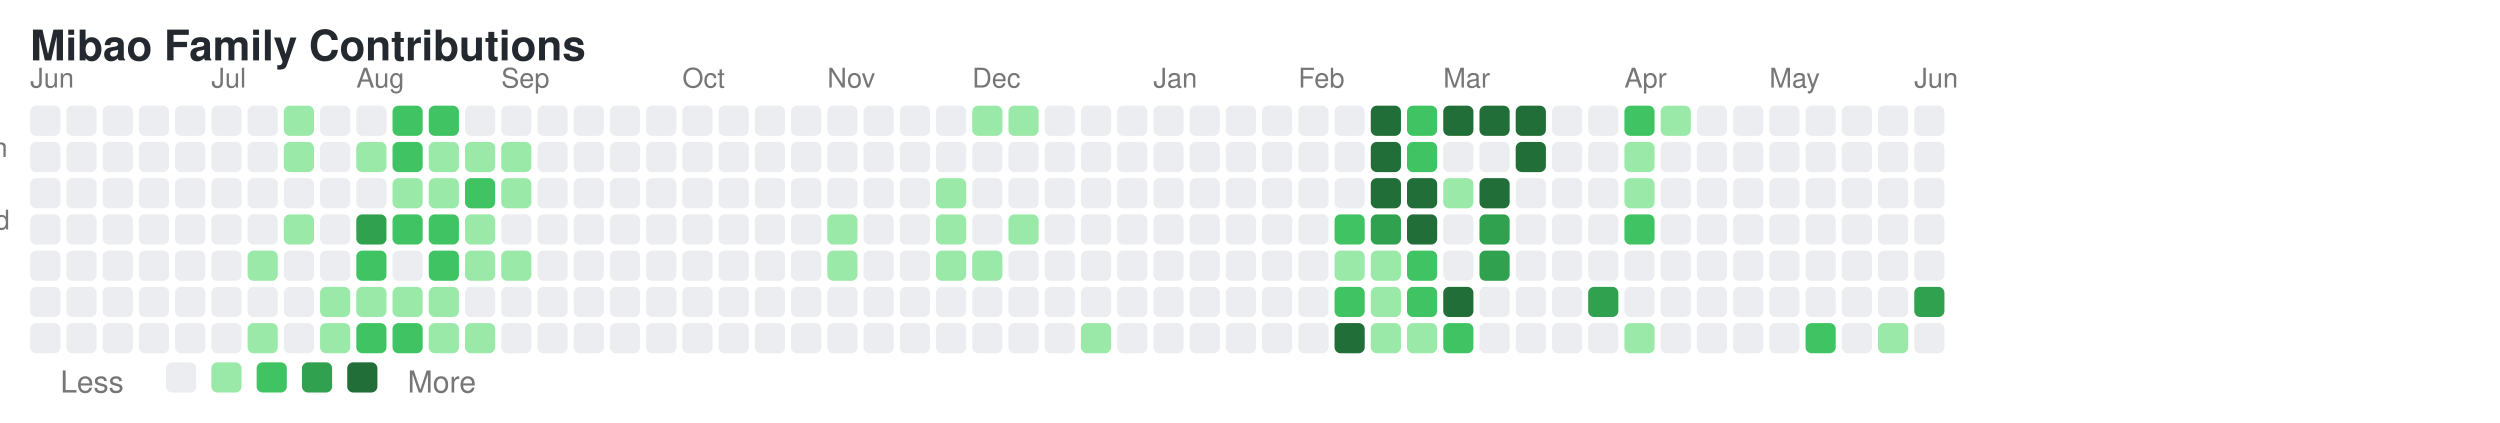
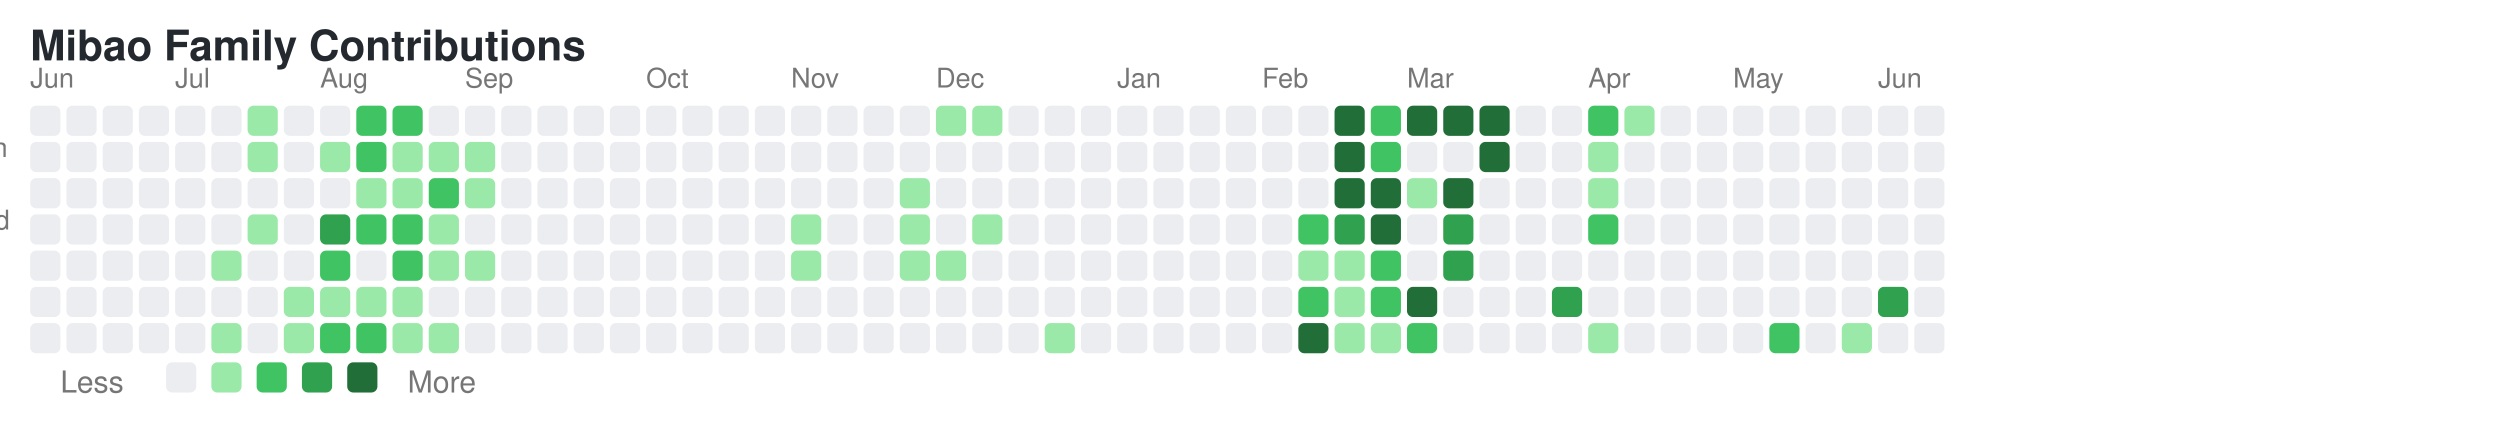
<svg xmlns="http://www.w3.org/2000/svg" width="828" height="140">
  <text x="10" y="20" font-family="-apple-system, BlinkMacSystemFont, Segoe UI, Helvetica, Arial, sans-serif" font-size="14" font-weight="600" fill="#24292f">Mibao Family Contributions</text>
  <g transform="translate(10, 35)">
    <text x="0" y="-6" font-family="-apple-system, BlinkMacSystemFont, Segoe UI, Helvetica, Arial, sans-serif" font-size="9" fill="#767676">Jun</text>
-     <text x="60" y="-6" font-family="-apple-system, BlinkMacSystemFont, Segoe UI, Helvetica, Arial, sans-serif" font-size="9" fill="#767676">Jul</text>
-     <text x="108" y="-6" font-family="-apple-system, BlinkMacSystemFont, Segoe UI, Helvetica, Arial, sans-serif" font-size="9" fill="#767676">Aug</text>
-     <text x="156" y="-6" font-family="-apple-system, BlinkMacSystemFont, Segoe UI, Helvetica, Arial, sans-serif" font-size="9" fill="#767676">Sep</text>
-     <text x="216" y="-6" font-family="-apple-system, BlinkMacSystemFont, Segoe UI, Helvetica, Arial, sans-serif" font-size="9" fill="#767676">Oct</text>
-     <text x="264" y="-6" font-family="-apple-system, BlinkMacSystemFont, Segoe UI, Helvetica, Arial, sans-serif" font-size="9" fill="#767676">Nov</text>
-     <text x="312" y="-6" font-family="-apple-system, BlinkMacSystemFont, Segoe UI, Helvetica, Arial, sans-serif" font-size="9" fill="#767676">Dec</text>
-     <text x="372" y="-6" font-family="-apple-system, BlinkMacSystemFont, Segoe UI, Helvetica, Arial, sans-serif" font-size="9" fill="#767676">Jan</text>
-     <text x="420" y="-6" font-family="-apple-system, BlinkMacSystemFont, Segoe UI, Helvetica, Arial, sans-serif" font-size="9" fill="#767676">Feb</text>
-     <text x="468" y="-6" font-family="-apple-system, BlinkMacSystemFont, Segoe UI, Helvetica, Arial, sans-serif" font-size="9" fill="#767676">Mar</text>
-     <text x="528" y="-6" font-family="-apple-system, BlinkMacSystemFont, Segoe UI, Helvetica, Arial, sans-serif" font-size="9" fill="#767676">Apr</text>
-     <text x="576" y="-6" font-family="-apple-system, BlinkMacSystemFont, Segoe UI, Helvetica, Arial, sans-serif" font-size="9" fill="#767676">May</text>
-     <text x="624" y="-6" font-family="-apple-system, BlinkMacSystemFont, Segoe UI, Helvetica, Arial, sans-serif" font-size="9" fill="#767676">Jun</text>
+     <text x="48" y="-6" font-family="-apple-system, BlinkMacSystemFont, Segoe UI, Helvetica, Arial, sans-serif" font-size="9" fill="#767676">Jul</text>
+     <text x="96" y="-6" font-family="-apple-system, BlinkMacSystemFont, Segoe UI, Helvetica, Arial, sans-serif" font-size="9" fill="#767676">Aug</text>
+     <text x="144" y="-6" font-family="-apple-system, BlinkMacSystemFont, Segoe UI, Helvetica, Arial, sans-serif" font-size="9" fill="#767676">Sep</text>
+     <text x="204" y="-6" font-family="-apple-system, BlinkMacSystemFont, Segoe UI, Helvetica, Arial, sans-serif" font-size="9" fill="#767676">Oct</text>
+     <text x="252" y="-6" font-family="-apple-system, BlinkMacSystemFont, Segoe UI, Helvetica, Arial, sans-serif" font-size="9" fill="#767676">Nov</text>
+     <text x="300" y="-6" font-family="-apple-system, BlinkMacSystemFont, Segoe UI, Helvetica, Arial, sans-serif" font-size="9" fill="#767676">Dec</text>
+     <text x="360" y="-6" font-family="-apple-system, BlinkMacSystemFont, Segoe UI, Helvetica, Arial, sans-serif" font-size="9" fill="#767676">Jan</text>
+     <text x="408" y="-6" font-family="-apple-system, BlinkMacSystemFont, Segoe UI, Helvetica, Arial, sans-serif" font-size="9" fill="#767676">Feb</text>
+     <text x="456" y="-6" font-family="-apple-system, BlinkMacSystemFont, Segoe UI, Helvetica, Arial, sans-serif" font-size="9" fill="#767676">Mar</text>
+     <text x="516" y="-6" font-family="-apple-system, BlinkMacSystemFont, Segoe UI, Helvetica, Arial, sans-serif" font-size="9" fill="#767676">Apr</text>
+     <text x="564" y="-6" font-family="-apple-system, BlinkMacSystemFont, Segoe UI, Helvetica, Arial, sans-serif" font-size="9" fill="#767676">May</text>
+     <text x="612" y="-6" font-family="-apple-system, BlinkMacSystemFont, Segoe UI, Helvetica, Arial, sans-serif" font-size="9" fill="#767676">Jun</text>
    <text x="-25" y="17.0" font-family="-apple-system, BlinkMacSystemFont, Segoe UI, Helvetica, Arial, sans-serif" font-size="9" fill="#767676">Mon</text>
    <text x="-25" y="41.0" font-family="-apple-system, BlinkMacSystemFont, Segoe UI, Helvetica, Arial, sans-serif" font-size="9" fill="#767676">Wed</text>
    <text x="-25" y="65.0" font-family="-apple-system, BlinkMacSystemFont, Segoe UI, Helvetica, Arial, sans-serif" font-size="9" fill="#767676">Fri</text>
    <rect x="0" y="0" width="10" height="10" fill="#ebedf0" rx="2" />
    <rect x="0" y="12" width="10" height="10" fill="#ebedf0" rx="2" />
    <rect x="0" y="24" width="10" height="10" fill="#ebedf0" rx="2" />
    <rect x="0" y="36" width="10" height="10" fill="#ebedf0" rx="2" />
    <rect x="0" y="48" width="10" height="10" fill="#ebedf0" rx="2" />
    <rect x="0" y="60" width="10" height="10" fill="#ebedf0" rx="2" />
    <rect x="0" y="72" width="10" height="10" fill="#ebedf0" rx="2" />
    <rect x="12" y="0" width="10" height="10" fill="#ebedf0" rx="2" />
    <rect x="12" y="12" width="10" height="10" fill="#ebedf0" rx="2" />
    <rect x="12" y="24" width="10" height="10" fill="#ebedf0" rx="2" />
    <rect x="12" y="36" width="10" height="10" fill="#ebedf0" rx="2" />
    <rect x="12" y="48" width="10" height="10" fill="#ebedf0" rx="2" />
    <rect x="12" y="60" width="10" height="10" fill="#ebedf0" rx="2" />
    <rect x="12" y="72" width="10" height="10" fill="#ebedf0" rx="2" />
    <rect x="24" y="0" width="10" height="10" fill="#ebedf0" rx="2" />
    <rect x="24" y="12" width="10" height="10" fill="#ebedf0" rx="2" />
    <rect x="24" y="24" width="10" height="10" fill="#ebedf0" rx="2" />
    <rect x="24" y="36" width="10" height="10" fill="#ebedf0" rx="2" />
    <rect x="24" y="48" width="10" height="10" fill="#ebedf0" rx="2" />
    <rect x="24" y="60" width="10" height="10" fill="#ebedf0" rx="2" />
    <rect x="24" y="72" width="10" height="10" fill="#ebedf0" rx="2" />
    <rect x="36" y="0" width="10" height="10" fill="#ebedf0" rx="2" />
    <rect x="36" y="12" width="10" height="10" fill="#ebedf0" rx="2" />
    <rect x="36" y="24" width="10" height="10" fill="#ebedf0" rx="2" />
    <rect x="36" y="36" width="10" height="10" fill="#ebedf0" rx="2" />
    <rect x="36" y="48" width="10" height="10" fill="#ebedf0" rx="2" />
    <rect x="36" y="60" width="10" height="10" fill="#ebedf0" rx="2" />
    <rect x="36" y="72" width="10" height="10" fill="#ebedf0" rx="2" />
    <rect x="48" y="0" width="10" height="10" fill="#ebedf0" rx="2" />
    <rect x="48" y="12" width="10" height="10" fill="#ebedf0" rx="2" />
    <rect x="48" y="24" width="10" height="10" fill="#ebedf0" rx="2" />
    <rect x="48" y="36" width="10" height="10" fill="#ebedf0" rx="2" />
    <rect x="48" y="48" width="10" height="10" fill="#ebedf0" rx="2" />
    <rect x="48" y="60" width="10" height="10" fill="#ebedf0" rx="2" />
    <rect x="48" y="72" width="10" height="10" fill="#ebedf0" rx="2" />
    <rect x="60" y="0" width="10" height="10" fill="#ebedf0" rx="2" />
    <rect x="60" y="12" width="10" height="10" fill="#ebedf0" rx="2" />
    <rect x="60" y="24" width="10" height="10" fill="#ebedf0" rx="2" />
    <rect x="60" y="36" width="10" height="10" fill="#ebedf0" rx="2" />
-     <rect x="60" y="48" width="10" height="10" fill="#ebedf0" rx="2" />
+     <rect x="60" y="48" width="10" height="10" fill="#9be9a8" rx="2" />
    <rect x="60" y="60" width="10" height="10" fill="#ebedf0" rx="2" />
-     <rect x="60" y="72" width="10" height="10" fill="#ebedf0" rx="2" />
-     <rect x="72" y="0" width="10" height="10" fill="#ebedf0" rx="2" />
-     <rect x="72" y="12" width="10" height="10" fill="#ebedf0" rx="2" />
+     <rect x="60" y="72" width="10" height="10" fill="#9be9a8" rx="2" />
+     <rect x="72" y="0" width="10" height="10" fill="#9be9a8" rx="2" />
+     <rect x="72" y="12" width="10" height="10" fill="#9be9a8" rx="2" />
    <rect x="72" y="24" width="10" height="10" fill="#ebedf0" rx="2" />
-     <rect x="72" y="36" width="10" height="10" fill="#ebedf0" rx="2" />
-     <rect x="72" y="48" width="10" height="10" fill="#9be9a8" rx="2" />
+     <rect x="72" y="36" width="10" height="10" fill="#9be9a8" rx="2" />
+     <rect x="72" y="48" width="10" height="10" fill="#ebedf0" rx="2" />
    <rect x="72" y="60" width="10" height="10" fill="#ebedf0" rx="2" />
-     <rect x="72" y="72" width="10" height="10" fill="#9be9a8" rx="2" />
-     <rect x="84" y="0" width="10" height="10" fill="#9be9a8" rx="2" />
-     <rect x="84" y="12" width="10" height="10" fill="#9be9a8" rx="2" />
+     <rect x="72" y="72" width="10" height="10" fill="#ebedf0" rx="2" />
+     <rect x="84" y="0" width="10" height="10" fill="#ebedf0" rx="2" />
+     <rect x="84" y="12" width="10" height="10" fill="#ebedf0" rx="2" />
    <rect x="84" y="24" width="10" height="10" fill="#ebedf0" rx="2" />
-     <rect x="84" y="36" width="10" height="10" fill="#9be9a8" rx="2" />
+     <rect x="84" y="36" width="10" height="10" fill="#ebedf0" rx="2" />
    <rect x="84" y="48" width="10" height="10" fill="#ebedf0" rx="2" />
-     <rect x="84" y="60" width="10" height="10" fill="#ebedf0" rx="2" />
-     <rect x="84" y="72" width="10" height="10" fill="#ebedf0" rx="2" />
+     <rect x="84" y="60" width="10" height="10" fill="#9be9a8" rx="2" />
+     <rect x="84" y="72" width="10" height="10" fill="#9be9a8" rx="2" />
    <rect x="96" y="0" width="10" height="10" fill="#ebedf0" rx="2" />
-     <rect x="96" y="12" width="10" height="10" fill="#ebedf0" rx="2" />
+     <rect x="96" y="12" width="10" height="10" fill="#9be9a8" rx="2" />
    <rect x="96" y="24" width="10" height="10" fill="#ebedf0" rx="2" />
-     <rect x="96" y="36" width="10" height="10" fill="#ebedf0" rx="2" />
-     <rect x="96" y="48" width="10" height="10" fill="#ebedf0" rx="2" />
+     <rect x="96" y="36" width="10" height="10" fill="#30a14e" rx="2" />
+     <rect x="96" y="48" width="10" height="10" fill="#40c463" rx="2" />
    <rect x="96" y="60" width="10" height="10" fill="#9be9a8" rx="2" />
-     <rect x="96" y="72" width="10" height="10" fill="#9be9a8" rx="2" />
-     <rect x="108" y="0" width="10" height="10" fill="#ebedf0" rx="2" />
-     <rect x="108" y="12" width="10" height="10" fill="#9be9a8" rx="2" />
-     <rect x="108" y="24" width="10" height="10" fill="#ebedf0" rx="2" />
-     <rect x="108" y="36" width="10" height="10" fill="#30a14e" rx="2" />
-     <rect x="108" y="48" width="10" height="10" fill="#40c463" rx="2" />
+     <rect x="96" y="72" width="10" height="10" fill="#40c463" rx="2" />
+     <rect x="108" y="0" width="10" height="10" fill="#40c463" rx="2" />
+     <rect x="108" y="12" width="10" height="10" fill="#40c463" rx="2" />
+     <rect x="108" y="24" width="10" height="10" fill="#9be9a8" rx="2" />
+     <rect x="108" y="36" width="10" height="10" fill="#40c463" rx="2" />
+     <rect x="108" y="48" width="10" height="10" fill="#ebedf0" rx="2" />
    <rect x="108" y="60" width="10" height="10" fill="#9be9a8" rx="2" />
    <rect x="108" y="72" width="10" height="10" fill="#40c463" rx="2" />
    <rect x="120" y="0" width="10" height="10" fill="#40c463" rx="2" />
-     <rect x="120" y="12" width="10" height="10" fill="#40c463" rx="2" />
+     <rect x="120" y="12" width="10" height="10" fill="#9be9a8" rx="2" />
    <rect x="120" y="24" width="10" height="10" fill="#9be9a8" rx="2" />
    <rect x="120" y="36" width="10" height="10" fill="#40c463" rx="2" />
-     <rect x="120" y="48" width="10" height="10" fill="#ebedf0" rx="2" />
+     <rect x="120" y="48" width="10" height="10" fill="#40c463" rx="2" />
    <rect x="120" y="60" width="10" height="10" fill="#9be9a8" rx="2" />
-     <rect x="120" y="72" width="10" height="10" fill="#40c463" rx="2" />
-     <rect x="132" y="0" width="10" height="10" fill="#40c463" rx="2" />
+     <rect x="120" y="72" width="10" height="10" fill="#9be9a8" rx="2" />
+     <rect x="132" y="0" width="10" height="10" fill="#ebedf0" rx="2" />
    <rect x="132" y="12" width="10" height="10" fill="#9be9a8" rx="2" />
-     <rect x="132" y="24" width="10" height="10" fill="#9be9a8" rx="2" />
-     <rect x="132" y="36" width="10" height="10" fill="#40c463" rx="2" />
-     <rect x="132" y="48" width="10" height="10" fill="#40c463" rx="2" />
-     <rect x="132" y="60" width="10" height="10" fill="#9be9a8" rx="2" />
+     <rect x="132" y="24" width="10" height="10" fill="#40c463" rx="2" />
+     <rect x="132" y="36" width="10" height="10" fill="#9be9a8" rx="2" />
+     <rect x="132" y="48" width="10" height="10" fill="#9be9a8" rx="2" />
+     <rect x="132" y="60" width="10" height="10" fill="#ebedf0" rx="2" />
    <rect x="132" y="72" width="10" height="10" fill="#9be9a8" rx="2" />
    <rect x="144" y="0" width="10" height="10" fill="#ebedf0" rx="2" />
    <rect x="144" y="12" width="10" height="10" fill="#9be9a8" rx="2" />
-     <rect x="144" y="24" width="10" height="10" fill="#40c463" rx="2" />
-     <rect x="144" y="36" width="10" height="10" fill="#9be9a8" rx="2" />
+     <rect x="144" y="24" width="10" height="10" fill="#9be9a8" rx="2" />
+     <rect x="144" y="36" width="10" height="10" fill="#ebedf0" rx="2" />
    <rect x="144" y="48" width="10" height="10" fill="#9be9a8" rx="2" />
    <rect x="144" y="60" width="10" height="10" fill="#ebedf0" rx="2" />
-     <rect x="144" y="72" width="10" height="10" fill="#9be9a8" rx="2" />
+     <rect x="144" y="72" width="10" height="10" fill="#ebedf0" rx="2" />
    <rect x="156" y="0" width="10" height="10" fill="#ebedf0" rx="2" />
-     <rect x="156" y="12" width="10" height="10" fill="#9be9a8" rx="2" />
-     <rect x="156" y="24" width="10" height="10" fill="#9be9a8" rx="2" />
+     <rect x="156" y="12" width="10" height="10" fill="#ebedf0" rx="2" />
+     <rect x="156" y="24" width="10" height="10" fill="#ebedf0" rx="2" />
    <rect x="156" y="36" width="10" height="10" fill="#ebedf0" rx="2" />
-     <rect x="156" y="48" width="10" height="10" fill="#9be9a8" rx="2" />
+     <rect x="156" y="48" width="10" height="10" fill="#ebedf0" rx="2" />
    <rect x="156" y="60" width="10" height="10" fill="#ebedf0" rx="2" />
    <rect x="156" y="72" width="10" height="10" fill="#ebedf0" rx="2" />
    <rect x="168" y="0" width="10" height="10" fill="#ebedf0" rx="2" />
    <rect x="168" y="12" width="10" height="10" fill="#ebedf0" rx="2" />
    <rect x="168" y="24" width="10" height="10" fill="#ebedf0" rx="2" />
    <rect x="168" y="36" width="10" height="10" fill="#ebedf0" rx="2" />
    <rect x="168" y="48" width="10" height="10" fill="#ebedf0" rx="2" />
    <rect x="168" y="60" width="10" height="10" fill="#ebedf0" rx="2" />
    <rect x="168" y="72" width="10" height="10" fill="#ebedf0" rx="2" />
    <rect x="180" y="0" width="10" height="10" fill="#ebedf0" rx="2" />
    <rect x="180" y="12" width="10" height="10" fill="#ebedf0" rx="2" />
    <rect x="180" y="24" width="10" height="10" fill="#ebedf0" rx="2" />
    <rect x="180" y="36" width="10" height="10" fill="#ebedf0" rx="2" />
    <rect x="180" y="48" width="10" height="10" fill="#ebedf0" rx="2" />
    <rect x="180" y="60" width="10" height="10" fill="#ebedf0" rx="2" />
    <rect x="180" y="72" width="10" height="10" fill="#ebedf0" rx="2" />
    <rect x="192" y="0" width="10" height="10" fill="#ebedf0" rx="2" />
    <rect x="192" y="12" width="10" height="10" fill="#ebedf0" rx="2" />
    <rect x="192" y="24" width="10" height="10" fill="#ebedf0" rx="2" />
    <rect x="192" y="36" width="10" height="10" fill="#ebedf0" rx="2" />
    <rect x="192" y="48" width="10" height="10" fill="#ebedf0" rx="2" />
    <rect x="192" y="60" width="10" height="10" fill="#ebedf0" rx="2" />
    <rect x="192" y="72" width="10" height="10" fill="#ebedf0" rx="2" />
    <rect x="204" y="0" width="10" height="10" fill="#ebedf0" rx="2" />
    <rect x="204" y="12" width="10" height="10" fill="#ebedf0" rx="2" />
    <rect x="204" y="24" width="10" height="10" fill="#ebedf0" rx="2" />
    <rect x="204" y="36" width="10" height="10" fill="#ebedf0" rx="2" />
    <rect x="204" y="48" width="10" height="10" fill="#ebedf0" rx="2" />
    <rect x="204" y="60" width="10" height="10" fill="#ebedf0" rx="2" />
    <rect x="204" y="72" width="10" height="10" fill="#ebedf0" rx="2" />
    <rect x="216" y="0" width="10" height="10" fill="#ebedf0" rx="2" />
    <rect x="216" y="12" width="10" height="10" fill="#ebedf0" rx="2" />
    <rect x="216" y="24" width="10" height="10" fill="#ebedf0" rx="2" />
    <rect x="216" y="36" width="10" height="10" fill="#ebedf0" rx="2" />
    <rect x="216" y="48" width="10" height="10" fill="#ebedf0" rx="2" />
    <rect x="216" y="60" width="10" height="10" fill="#ebedf0" rx="2" />
    <rect x="216" y="72" width="10" height="10" fill="#ebedf0" rx="2" />
    <rect x="228" y="0" width="10" height="10" fill="#ebedf0" rx="2" />
    <rect x="228" y="12" width="10" height="10" fill="#ebedf0" rx="2" />
    <rect x="228" y="24" width="10" height="10" fill="#ebedf0" rx="2" />
    <rect x="228" y="36" width="10" height="10" fill="#ebedf0" rx="2" />
    <rect x="228" y="48" width="10" height="10" fill="#ebedf0" rx="2" />
    <rect x="228" y="60" width="10" height="10" fill="#ebedf0" rx="2" />
    <rect x="228" y="72" width="10" height="10" fill="#ebedf0" rx="2" />
    <rect x="240" y="0" width="10" height="10" fill="#ebedf0" rx="2" />
    <rect x="240" y="12" width="10" height="10" fill="#ebedf0" rx="2" />
    <rect x="240" y="24" width="10" height="10" fill="#ebedf0" rx="2" />
    <rect x="240" y="36" width="10" height="10" fill="#ebedf0" rx="2" />
    <rect x="240" y="48" width="10" height="10" fill="#ebedf0" rx="2" />
    <rect x="240" y="60" width="10" height="10" fill="#ebedf0" rx="2" />
    <rect x="240" y="72" width="10" height="10" fill="#ebedf0" rx="2" />
    <rect x="252" y="0" width="10" height="10" fill="#ebedf0" rx="2" />
    <rect x="252" y="12" width="10" height="10" fill="#ebedf0" rx="2" />
    <rect x="252" y="24" width="10" height="10" fill="#ebedf0" rx="2" />
-     <rect x="252" y="36" width="10" height="10" fill="#ebedf0" rx="2" />
-     <rect x="252" y="48" width="10" height="10" fill="#ebedf0" rx="2" />
+     <rect x="252" y="36" width="10" height="10" fill="#9be9a8" rx="2" />
+     <rect x="252" y="48" width="10" height="10" fill="#9be9a8" rx="2" />
    <rect x="252" y="60" width="10" height="10" fill="#ebedf0" rx="2" />
    <rect x="252" y="72" width="10" height="10" fill="#ebedf0" rx="2" />
    <rect x="264" y="0" width="10" height="10" fill="#ebedf0" rx="2" />
    <rect x="264" y="12" width="10" height="10" fill="#ebedf0" rx="2" />
    <rect x="264" y="24" width="10" height="10" fill="#ebedf0" rx="2" />
-     <rect x="264" y="36" width="10" height="10" fill="#9be9a8" rx="2" />
-     <rect x="264" y="48" width="10" height="10" fill="#9be9a8" rx="2" />
+     <rect x="264" y="36" width="10" height="10" fill="#ebedf0" rx="2" />
+     <rect x="264" y="48" width="10" height="10" fill="#ebedf0" rx="2" />
    <rect x="264" y="60" width="10" height="10" fill="#ebedf0" rx="2" />
    <rect x="264" y="72" width="10" height="10" fill="#ebedf0" rx="2" />
    <rect x="276" y="0" width="10" height="10" fill="#ebedf0" rx="2" />
    <rect x="276" y="12" width="10" height="10" fill="#ebedf0" rx="2" />
    <rect x="276" y="24" width="10" height="10" fill="#ebedf0" rx="2" />
    <rect x="276" y="36" width="10" height="10" fill="#ebedf0" rx="2" />
    <rect x="276" y="48" width="10" height="10" fill="#ebedf0" rx="2" />
    <rect x="276" y="60" width="10" height="10" fill="#ebedf0" rx="2" />
    <rect x="276" y="72" width="10" height="10" fill="#ebedf0" rx="2" />
    <rect x="288" y="0" width="10" height="10" fill="#ebedf0" rx="2" />
    <rect x="288" y="12" width="10" height="10" fill="#ebedf0" rx="2" />
-     <rect x="288" y="24" width="10" height="10" fill="#ebedf0" rx="2" />
-     <rect x="288" y="36" width="10" height="10" fill="#ebedf0" rx="2" />
-     <rect x="288" y="48" width="10" height="10" fill="#ebedf0" rx="2" />
+     <rect x="288" y="24" width="10" height="10" fill="#9be9a8" rx="2" />
+     <rect x="288" y="36" width="10" height="10" fill="#9be9a8" rx="2" />
+     <rect x="288" y="48" width="10" height="10" fill="#9be9a8" rx="2" />
    <rect x="288" y="60" width="10" height="10" fill="#ebedf0" rx="2" />
    <rect x="288" y="72" width="10" height="10" fill="#ebedf0" rx="2" />
-     <rect x="300" y="0" width="10" height="10" fill="#ebedf0" rx="2" />
+     <rect x="300" y="0" width="10" height="10" fill="#9be9a8" rx="2" />
    <rect x="300" y="12" width="10" height="10" fill="#ebedf0" rx="2" />
-     <rect x="300" y="24" width="10" height="10" fill="#9be9a8" rx="2" />
-     <rect x="300" y="36" width="10" height="10" fill="#9be9a8" rx="2" />
+     <rect x="300" y="24" width="10" height="10" fill="#ebedf0" rx="2" />
+     <rect x="300" y="36" width="10" height="10" fill="#ebedf0" rx="2" />
    <rect x="300" y="48" width="10" height="10" fill="#9be9a8" rx="2" />
    <rect x="300" y="60" width="10" height="10" fill="#ebedf0" rx="2" />
    <rect x="300" y="72" width="10" height="10" fill="#ebedf0" rx="2" />
    <rect x="312" y="0" width="10" height="10" fill="#9be9a8" rx="2" />
    <rect x="312" y="12" width="10" height="10" fill="#ebedf0" rx="2" />
    <rect x="312" y="24" width="10" height="10" fill="#ebedf0" rx="2" />
-     <rect x="312" y="36" width="10" height="10" fill="#ebedf0" rx="2" />
-     <rect x="312" y="48" width="10" height="10" fill="#9be9a8" rx="2" />
+     <rect x="312" y="36" width="10" height="10" fill="#9be9a8" rx="2" />
+     <rect x="312" y="48" width="10" height="10" fill="#ebedf0" rx="2" />
    <rect x="312" y="60" width="10" height="10" fill="#ebedf0" rx="2" />
    <rect x="312" y="72" width="10" height="10" fill="#ebedf0" rx="2" />
-     <rect x="324" y="0" width="10" height="10" fill="#9be9a8" rx="2" />
+     <rect x="324" y="0" width="10" height="10" fill="#ebedf0" rx="2" />
    <rect x="324" y="12" width="10" height="10" fill="#ebedf0" rx="2" />
    <rect x="324" y="24" width="10" height="10" fill="#ebedf0" rx="2" />
-     <rect x="324" y="36" width="10" height="10" fill="#9be9a8" rx="2" />
+     <rect x="324" y="36" width="10" height="10" fill="#ebedf0" rx="2" />
    <rect x="324" y="48" width="10" height="10" fill="#ebedf0" rx="2" />
    <rect x="324" y="60" width="10" height="10" fill="#ebedf0" rx="2" />
    <rect x="324" y="72" width="10" height="10" fill="#ebedf0" rx="2" />
    <rect x="336" y="0" width="10" height="10" fill="#ebedf0" rx="2" />
    <rect x="336" y="12" width="10" height="10" fill="#ebedf0" rx="2" />
    <rect x="336" y="24" width="10" height="10" fill="#ebedf0" rx="2" />
    <rect x="336" y="36" width="10" height="10" fill="#ebedf0" rx="2" />
    <rect x="336" y="48" width="10" height="10" fill="#ebedf0" rx="2" />
    <rect x="336" y="60" width="10" height="10" fill="#ebedf0" rx="2" />
-     <rect x="336" y="72" width="10" height="10" fill="#ebedf0" rx="2" />
+     <rect x="336" y="72" width="10" height="10" fill="#9be9a8" rx="2" />
    <rect x="348" y="0" width="10" height="10" fill="#ebedf0" rx="2" />
    <rect x="348" y="12" width="10" height="10" fill="#ebedf0" rx="2" />
    <rect x="348" y="24" width="10" height="10" fill="#ebedf0" rx="2" />
    <rect x="348" y="36" width="10" height="10" fill="#ebedf0" rx="2" />
    <rect x="348" y="48" width="10" height="10" fill="#ebedf0" rx="2" />
    <rect x="348" y="60" width="10" height="10" fill="#ebedf0" rx="2" />
-     <rect x="348" y="72" width="10" height="10" fill="#9be9a8" rx="2" />
+     <rect x="348" y="72" width="10" height="10" fill="#ebedf0" rx="2" />
    <rect x="360" y="0" width="10" height="10" fill="#ebedf0" rx="2" />
    <rect x="360" y="12" width="10" height="10" fill="#ebedf0" rx="2" />
    <rect x="360" y="24" width="10" height="10" fill="#ebedf0" rx="2" />
    <rect x="360" y="36" width="10" height="10" fill="#ebedf0" rx="2" />
    <rect x="360" y="48" width="10" height="10" fill="#ebedf0" rx="2" />
    <rect x="360" y="60" width="10" height="10" fill="#ebedf0" rx="2" />
    <rect x="360" y="72" width="10" height="10" fill="#ebedf0" rx="2" />
    <rect x="372" y="0" width="10" height="10" fill="#ebedf0" rx="2" />
    <rect x="372" y="12" width="10" height="10" fill="#ebedf0" rx="2" />
    <rect x="372" y="24" width="10" height="10" fill="#ebedf0" rx="2" />
    <rect x="372" y="36" width="10" height="10" fill="#ebedf0" rx="2" />
    <rect x="372" y="48" width="10" height="10" fill="#ebedf0" rx="2" />
    <rect x="372" y="60" width="10" height="10" fill="#ebedf0" rx="2" />
    <rect x="372" y="72" width="10" height="10" fill="#ebedf0" rx="2" />
    <rect x="384" y="0" width="10" height="10" fill="#ebedf0" rx="2" />
    <rect x="384" y="12" width="10" height="10" fill="#ebedf0" rx="2" />
    <rect x="384" y="24" width="10" height="10" fill="#ebedf0" rx="2" />
    <rect x="384" y="36" width="10" height="10" fill="#ebedf0" rx="2" />
    <rect x="384" y="48" width="10" height="10" fill="#ebedf0" rx="2" />
    <rect x="384" y="60" width="10" height="10" fill="#ebedf0" rx="2" />
    <rect x="384" y="72" width="10" height="10" fill="#ebedf0" rx="2" />
    <rect x="396" y="0" width="10" height="10" fill="#ebedf0" rx="2" />
    <rect x="396" y="12" width="10" height="10" fill="#ebedf0" rx="2" />
    <rect x="396" y="24" width="10" height="10" fill="#ebedf0" rx="2" />
    <rect x="396" y="36" width="10" height="10" fill="#ebedf0" rx="2" />
    <rect x="396" y="48" width="10" height="10" fill="#ebedf0" rx="2" />
    <rect x="396" y="60" width="10" height="10" fill="#ebedf0" rx="2" />
    <rect x="396" y="72" width="10" height="10" fill="#ebedf0" rx="2" />
    <rect x="408" y="0" width="10" height="10" fill="#ebedf0" rx="2" />
    <rect x="408" y="12" width="10" height="10" fill="#ebedf0" rx="2" />
    <rect x="408" y="24" width="10" height="10" fill="#ebedf0" rx="2" />
    <rect x="408" y="36" width="10" height="10" fill="#ebedf0" rx="2" />
    <rect x="408" y="48" width="10" height="10" fill="#ebedf0" rx="2" />
    <rect x="408" y="60" width="10" height="10" fill="#ebedf0" rx="2" />
    <rect x="408" y="72" width="10" height="10" fill="#ebedf0" rx="2" />
    <rect x="420" y="0" width="10" height="10" fill="#ebedf0" rx="2" />
    <rect x="420" y="12" width="10" height="10" fill="#ebedf0" rx="2" />
    <rect x="420" y="24" width="10" height="10" fill="#ebedf0" rx="2" />
-     <rect x="420" y="36" width="10" height="10" fill="#ebedf0" rx="2" />
-     <rect x="420" y="48" width="10" height="10" fill="#ebedf0" rx="2" />
-     <rect x="420" y="60" width="10" height="10" fill="#ebedf0" rx="2" />
-     <rect x="420" y="72" width="10" height="10" fill="#ebedf0" rx="2" />
-     <rect x="432" y="0" width="10" height="10" fill="#ebedf0" rx="2" />
-     <rect x="432" y="12" width="10" height="10" fill="#ebedf0" rx="2" />
-     <rect x="432" y="24" width="10" height="10" fill="#ebedf0" rx="2" />
-     <rect x="432" y="36" width="10" height="10" fill="#40c463" rx="2" />
+     <rect x="420" y="36" width="10" height="10" fill="#40c463" rx="2" />
+     <rect x="420" y="48" width="10" height="10" fill="#9be9a8" rx="2" />
+     <rect x="420" y="60" width="10" height="10" fill="#40c463" rx="2" />
+     <rect x="420" y="72" width="10" height="10" fill="#216e39" rx="2" />
+     <rect x="432" y="0" width="10" height="10" fill="#216e39" rx="2" />
+     <rect x="432" y="12" width="10" height="10" fill="#216e39" rx="2" />
+     <rect x="432" y="24" width="10" height="10" fill="#216e39" rx="2" />
+     <rect x="432" y="36" width="10" height="10" fill="#30a14e" rx="2" />
    <rect x="432" y="48" width="10" height="10" fill="#9be9a8" rx="2" />
-     <rect x="432" y="60" width="10" height="10" fill="#40c463" rx="2" />
-     <rect x="432" y="72" width="10" height="10" fill="#216e39" rx="2" />
-     <rect x="444" y="0" width="10" height="10" fill="#216e39" rx="2" />
-     <rect x="444" y="12" width="10" height="10" fill="#216e39" rx="2" />
+     <rect x="432" y="60" width="10" height="10" fill="#9be9a8" rx="2" />
+     <rect x="432" y="72" width="10" height="10" fill="#9be9a8" rx="2" />
+     <rect x="444" y="0" width="10" height="10" fill="#40c463" rx="2" />
+     <rect x="444" y="12" width="10" height="10" fill="#40c463" rx="2" />
    <rect x="444" y="24" width="10" height="10" fill="#216e39" rx="2" />
-     <rect x="444" y="36" width="10" height="10" fill="#30a14e" rx="2" />
-     <rect x="444" y="48" width="10" height="10" fill="#9be9a8" rx="2" />
-     <rect x="444" y="60" width="10" height="10" fill="#9be9a8" rx="2" />
+     <rect x="444" y="36" width="10" height="10" fill="#216e39" rx="2" />
+     <rect x="444" y="48" width="10" height="10" fill="#40c463" rx="2" />
+     <rect x="444" y="60" width="10" height="10" fill="#40c463" rx="2" />
    <rect x="444" y="72" width="10" height="10" fill="#9be9a8" rx="2" />
-     <rect x="456" y="0" width="10" height="10" fill="#40c463" rx="2" />
-     <rect x="456" y="12" width="10" height="10" fill="#40c463" rx="2" />
-     <rect x="456" y="24" width="10" height="10" fill="#216e39" rx="2" />
-     <rect x="456" y="36" width="10" height="10" fill="#216e39" rx="2" />
-     <rect x="456" y="48" width="10" height="10" fill="#40c463" rx="2" />
-     <rect x="456" y="60" width="10" height="10" fill="#40c463" rx="2" />
-     <rect x="456" y="72" width="10" height="10" fill="#9be9a8" rx="2" />
+     <rect x="456" y="0" width="10" height="10" fill="#216e39" rx="2" />
+     <rect x="456" y="12" width="10" height="10" fill="#ebedf0" rx="2" />
+     <rect x="456" y="24" width="10" height="10" fill="#9be9a8" rx="2" />
+     <rect x="456" y="36" width="10" height="10" fill="#ebedf0" rx="2" />
+     <rect x="456" y="48" width="10" height="10" fill="#ebedf0" rx="2" />
+     <rect x="456" y="60" width="10" height="10" fill="#216e39" rx="2" />
+     <rect x="456" y="72" width="10" height="10" fill="#40c463" rx="2" />
    <rect x="468" y="0" width="10" height="10" fill="#216e39" rx="2" />
    <rect x="468" y="12" width="10" height="10" fill="#ebedf0" rx="2" />
-     <rect x="468" y="24" width="10" height="10" fill="#9be9a8" rx="2" />
-     <rect x="468" y="36" width="10" height="10" fill="#ebedf0" rx="2" />
-     <rect x="468" y="48" width="10" height="10" fill="#ebedf0" rx="2" />
-     <rect x="468" y="60" width="10" height="10" fill="#216e39" rx="2" />
-     <rect x="468" y="72" width="10" height="10" fill="#40c463" rx="2" />
+     <rect x="468" y="24" width="10" height="10" fill="#216e39" rx="2" />
+     <rect x="468" y="36" width="10" height="10" fill="#30a14e" rx="2" />
+     <rect x="468" y="48" width="10" height="10" fill="#30a14e" rx="2" />
+     <rect x="468" y="60" width="10" height="10" fill="#ebedf0" rx="2" />
+     <rect x="468" y="72" width="10" height="10" fill="#ebedf0" rx="2" />
    <rect x="480" y="0" width="10" height="10" fill="#216e39" rx="2" />
-     <rect x="480" y="12" width="10" height="10" fill="#ebedf0" rx="2" />
-     <rect x="480" y="24" width="10" height="10" fill="#216e39" rx="2" />
-     <rect x="480" y="36" width="10" height="10" fill="#30a14e" rx="2" />
-     <rect x="480" y="48" width="10" height="10" fill="#30a14e" rx="2" />
+     <rect x="480" y="12" width="10" height="10" fill="#216e39" rx="2" />
+     <rect x="480" y="24" width="10" height="10" fill="#ebedf0" rx="2" />
+     <rect x="480" y="36" width="10" height="10" fill="#ebedf0" rx="2" />
+     <rect x="480" y="48" width="10" height="10" fill="#ebedf0" rx="2" />
    <rect x="480" y="60" width="10" height="10" fill="#ebedf0" rx="2" />
    <rect x="480" y="72" width="10" height="10" fill="#ebedf0" rx="2" />
-     <rect x="492" y="0" width="10" height="10" fill="#216e39" rx="2" />
-     <rect x="492" y="12" width="10" height="10" fill="#216e39" rx="2" />
+     <rect x="492" y="0" width="10" height="10" fill="#ebedf0" rx="2" />
+     <rect x="492" y="12" width="10" height="10" fill="#ebedf0" rx="2" />
    <rect x="492" y="24" width="10" height="10" fill="#ebedf0" rx="2" />
    <rect x="492" y="36" width="10" height="10" fill="#ebedf0" rx="2" />
    <rect x="492" y="48" width="10" height="10" fill="#ebedf0" rx="2" />
    <rect x="492" y="60" width="10" height="10" fill="#ebedf0" rx="2" />
    <rect x="492" y="72" width="10" height="10" fill="#ebedf0" rx="2" />
    <rect x="504" y="0" width="10" height="10" fill="#ebedf0" rx="2" />
    <rect x="504" y="12" width="10" height="10" fill="#ebedf0" rx="2" />
    <rect x="504" y="24" width="10" height="10" fill="#ebedf0" rx="2" />
    <rect x="504" y="36" width="10" height="10" fill="#ebedf0" rx="2" />
    <rect x="504" y="48" width="10" height="10" fill="#ebedf0" rx="2" />
-     <rect x="504" y="60" width="10" height="10" fill="#ebedf0" rx="2" />
+     <rect x="504" y="60" width="10" height="10" fill="#30a14e" rx="2" />
    <rect x="504" y="72" width="10" height="10" fill="#ebedf0" rx="2" />
-     <rect x="516" y="0" width="10" height="10" fill="#ebedf0" rx="2" />
-     <rect x="516" y="12" width="10" height="10" fill="#ebedf0" rx="2" />
-     <rect x="516" y="24" width="10" height="10" fill="#ebedf0" rx="2" />
-     <rect x="516" y="36" width="10" height="10" fill="#ebedf0" rx="2" />
+     <rect x="516" y="0" width="10" height="10" fill="#40c463" rx="2" />
+     <rect x="516" y="12" width="10" height="10" fill="#9be9a8" rx="2" />
+     <rect x="516" y="24" width="10" height="10" fill="#9be9a8" rx="2" />
+     <rect x="516" y="36" width="10" height="10" fill="#40c463" rx="2" />
    <rect x="516" y="48" width="10" height="10" fill="#ebedf0" rx="2" />
-     <rect x="516" y="60" width="10" height="10" fill="#30a14e" rx="2" />
-     <rect x="516" y="72" width="10" height="10" fill="#ebedf0" rx="2" />
-     <rect x="528" y="0" width="10" height="10" fill="#40c463" rx="2" />
-     <rect x="528" y="12" width="10" height="10" fill="#9be9a8" rx="2" />
-     <rect x="528" y="24" width="10" height="10" fill="#9be9a8" rx="2" />
-     <rect x="528" y="36" width="10" height="10" fill="#40c463" rx="2" />
+     <rect x="516" y="60" width="10" height="10" fill="#ebedf0" rx="2" />
+     <rect x="516" y="72" width="10" height="10" fill="#9be9a8" rx="2" />
+     <rect x="528" y="0" width="10" height="10" fill="#9be9a8" rx="2" />
+     <rect x="528" y="12" width="10" height="10" fill="#ebedf0" rx="2" />
+     <rect x="528" y="24" width="10" height="10" fill="#ebedf0" rx="2" />
+     <rect x="528" y="36" width="10" height="10" fill="#ebedf0" rx="2" />
    <rect x="528" y="48" width="10" height="10" fill="#ebedf0" rx="2" />
    <rect x="528" y="60" width="10" height="10" fill="#ebedf0" rx="2" />
-     <rect x="528" y="72" width="10" height="10" fill="#9be9a8" rx="2" />
-     <rect x="540" y="0" width="10" height="10" fill="#9be9a8" rx="2" />
+     <rect x="528" y="72" width="10" height="10" fill="#ebedf0" rx="2" />
+     <rect x="540" y="0" width="10" height="10" fill="#ebedf0" rx="2" />
    <rect x="540" y="12" width="10" height="10" fill="#ebedf0" rx="2" />
    <rect x="540" y="24" width="10" height="10" fill="#ebedf0" rx="2" />
    <rect x="540" y="36" width="10" height="10" fill="#ebedf0" rx="2" />
    <rect x="540" y="48" width="10" height="10" fill="#ebedf0" rx="2" />
    <rect x="540" y="60" width="10" height="10" fill="#ebedf0" rx="2" />
    <rect x="540" y="72" width="10" height="10" fill="#ebedf0" rx="2" />
    <rect x="552" y="0" width="10" height="10" fill="#ebedf0" rx="2" />
    <rect x="552" y="12" width="10" height="10" fill="#ebedf0" rx="2" />
    <rect x="552" y="24" width="10" height="10" fill="#ebedf0" rx="2" />
    <rect x="552" y="36" width="10" height="10" fill="#ebedf0" rx="2" />
    <rect x="552" y="48" width="10" height="10" fill="#ebedf0" rx="2" />
    <rect x="552" y="60" width="10" height="10" fill="#ebedf0" rx="2" />
    <rect x="552" y="72" width="10" height="10" fill="#ebedf0" rx="2" />
    <rect x="564" y="0" width="10" height="10" fill="#ebedf0" rx="2" />
    <rect x="564" y="12" width="10" height="10" fill="#ebedf0" rx="2" />
    <rect x="564" y="24" width="10" height="10" fill="#ebedf0" rx="2" />
    <rect x="564" y="36" width="10" height="10" fill="#ebedf0" rx="2" />
    <rect x="564" y="48" width="10" height="10" fill="#ebedf0" rx="2" />
    <rect x="564" y="60" width="10" height="10" fill="#ebedf0" rx="2" />
    <rect x="564" y="72" width="10" height="10" fill="#ebedf0" rx="2" />
    <rect x="576" y="0" width="10" height="10" fill="#ebedf0" rx="2" />
    <rect x="576" y="12" width="10" height="10" fill="#ebedf0" rx="2" />
    <rect x="576" y="24" width="10" height="10" fill="#ebedf0" rx="2" />
    <rect x="576" y="36" width="10" height="10" fill="#ebedf0" rx="2" />
    <rect x="576" y="48" width="10" height="10" fill="#ebedf0" rx="2" />
    <rect x="576" y="60" width="10" height="10" fill="#ebedf0" rx="2" />
-     <rect x="576" y="72" width="10" height="10" fill="#ebedf0" rx="2" />
+     <rect x="576" y="72" width="10" height="10" fill="#40c463" rx="2" />
    <rect x="588" y="0" width="10" height="10" fill="#ebedf0" rx="2" />
    <rect x="588" y="12" width="10" height="10" fill="#ebedf0" rx="2" />
    <rect x="588" y="24" width="10" height="10" fill="#ebedf0" rx="2" />
    <rect x="588" y="36" width="10" height="10" fill="#ebedf0" rx="2" />
    <rect x="588" y="48" width="10" height="10" fill="#ebedf0" rx="2" />
    <rect x="588" y="60" width="10" height="10" fill="#ebedf0" rx="2" />
-     <rect x="588" y="72" width="10" height="10" fill="#40c463" rx="2" />
+     <rect x="588" y="72" width="10" height="10" fill="#ebedf0" rx="2" />
    <rect x="600" y="0" width="10" height="10" fill="#ebedf0" rx="2" />
    <rect x="600" y="12" width="10" height="10" fill="#ebedf0" rx="2" />
    <rect x="600" y="24" width="10" height="10" fill="#ebedf0" rx="2" />
    <rect x="600" y="36" width="10" height="10" fill="#ebedf0" rx="2" />
    <rect x="600" y="48" width="10" height="10" fill="#ebedf0" rx="2" />
    <rect x="600" y="60" width="10" height="10" fill="#ebedf0" rx="2" />
-     <rect x="600" y="72" width="10" height="10" fill="#ebedf0" rx="2" />
+     <rect x="600" y="72" width="10" height="10" fill="#9be9a8" rx="2" />
    <rect x="612" y="0" width="10" height="10" fill="#ebedf0" rx="2" />
    <rect x="612" y="12" width="10" height="10" fill="#ebedf0" rx="2" />
    <rect x="612" y="24" width="10" height="10" fill="#ebedf0" rx="2" />
    <rect x="612" y="36" width="10" height="10" fill="#ebedf0" rx="2" />
    <rect x="612" y="48" width="10" height="10" fill="#ebedf0" rx="2" />
-     <rect x="612" y="60" width="10" height="10" fill="#ebedf0" rx="2" />
-     <rect x="612" y="72" width="10" height="10" fill="#9be9a8" rx="2" />
+     <rect x="612" y="60" width="10" height="10" fill="#30a14e" rx="2" />
+     <rect x="612" y="72" width="10" height="10" fill="#ebedf0" rx="2" />
    <rect x="624" y="0" width="10" height="10" fill="#ebedf0" rx="2" />
    <rect x="624" y="12" width="10" height="10" fill="#ebedf0" rx="2" />
    <rect x="624" y="24" width="10" height="10" fill="#ebedf0" rx="2" />
    <rect x="624" y="36" width="10" height="10" fill="#ebedf0" rx="2" />
    <rect x="624" y="48" width="10" height="10" fill="#ebedf0" rx="2" />
-     <rect x="624" y="60" width="10" height="10" fill="#30a14e" rx="2" />
+     <rect x="624" y="60" width="10" height="10" fill="#ebedf0" rx="2" />
    <rect x="624" y="72" width="10" height="10" fill="#ebedf0" rx="2" />
    <text x="10" y="95" font-family="-apple-system, BlinkMacSystemFont, Segoe UI, Helvetica, Arial, sans-serif" font-size="10" fill="#767676">Less</text>
    <rect x="45" y="85" width="10" height="10" fill="#ebedf0" rx="2" />
    <rect x="60" y="85" width="10" height="10" fill="#9be9a8" rx="2" />
    <rect x="75" y="85" width="10" height="10" fill="#40c463" rx="2" />
    <rect x="90" y="85" width="10" height="10" fill="#30a14e" rx="2" />
    <rect x="105" y="85" width="10" height="10" fill="#216e39" rx="2" />
    <text x="125" y="95" font-family="-apple-system, BlinkMacSystemFont, Segoe UI, Helvetica, Arial, sans-serif" font-size="10" fill="#767676">More</text>
  </g>
</svg>
